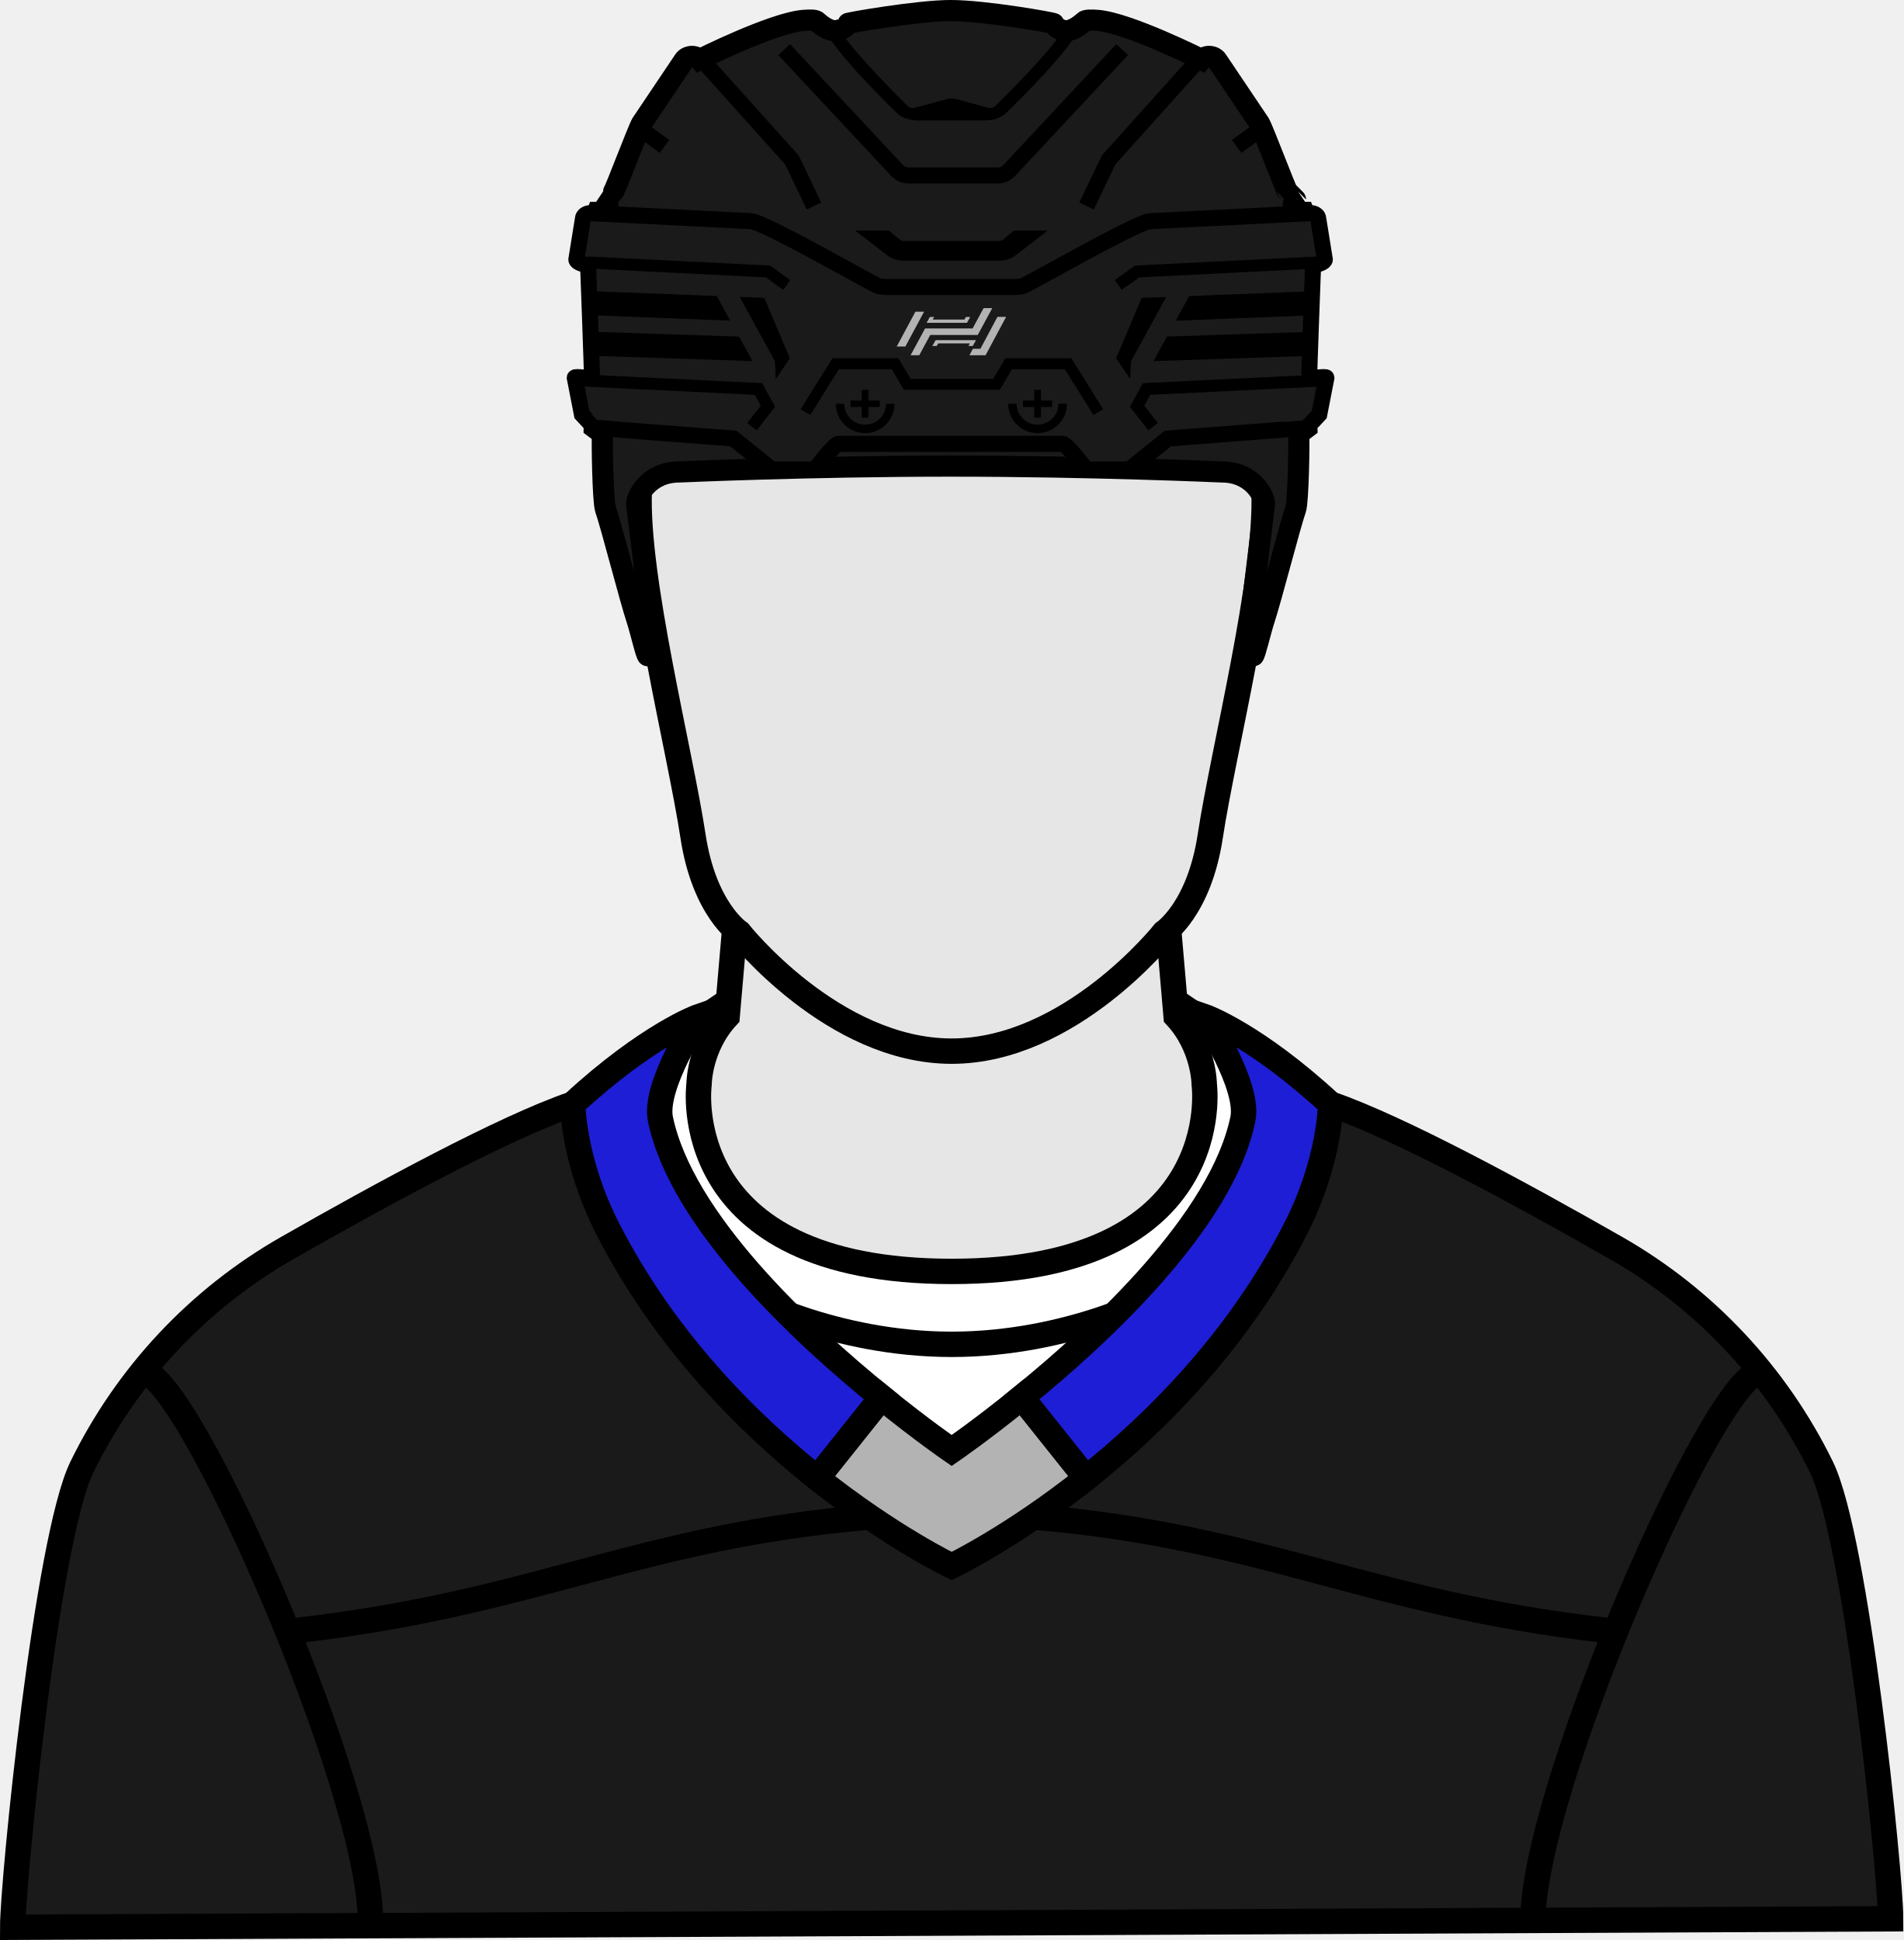
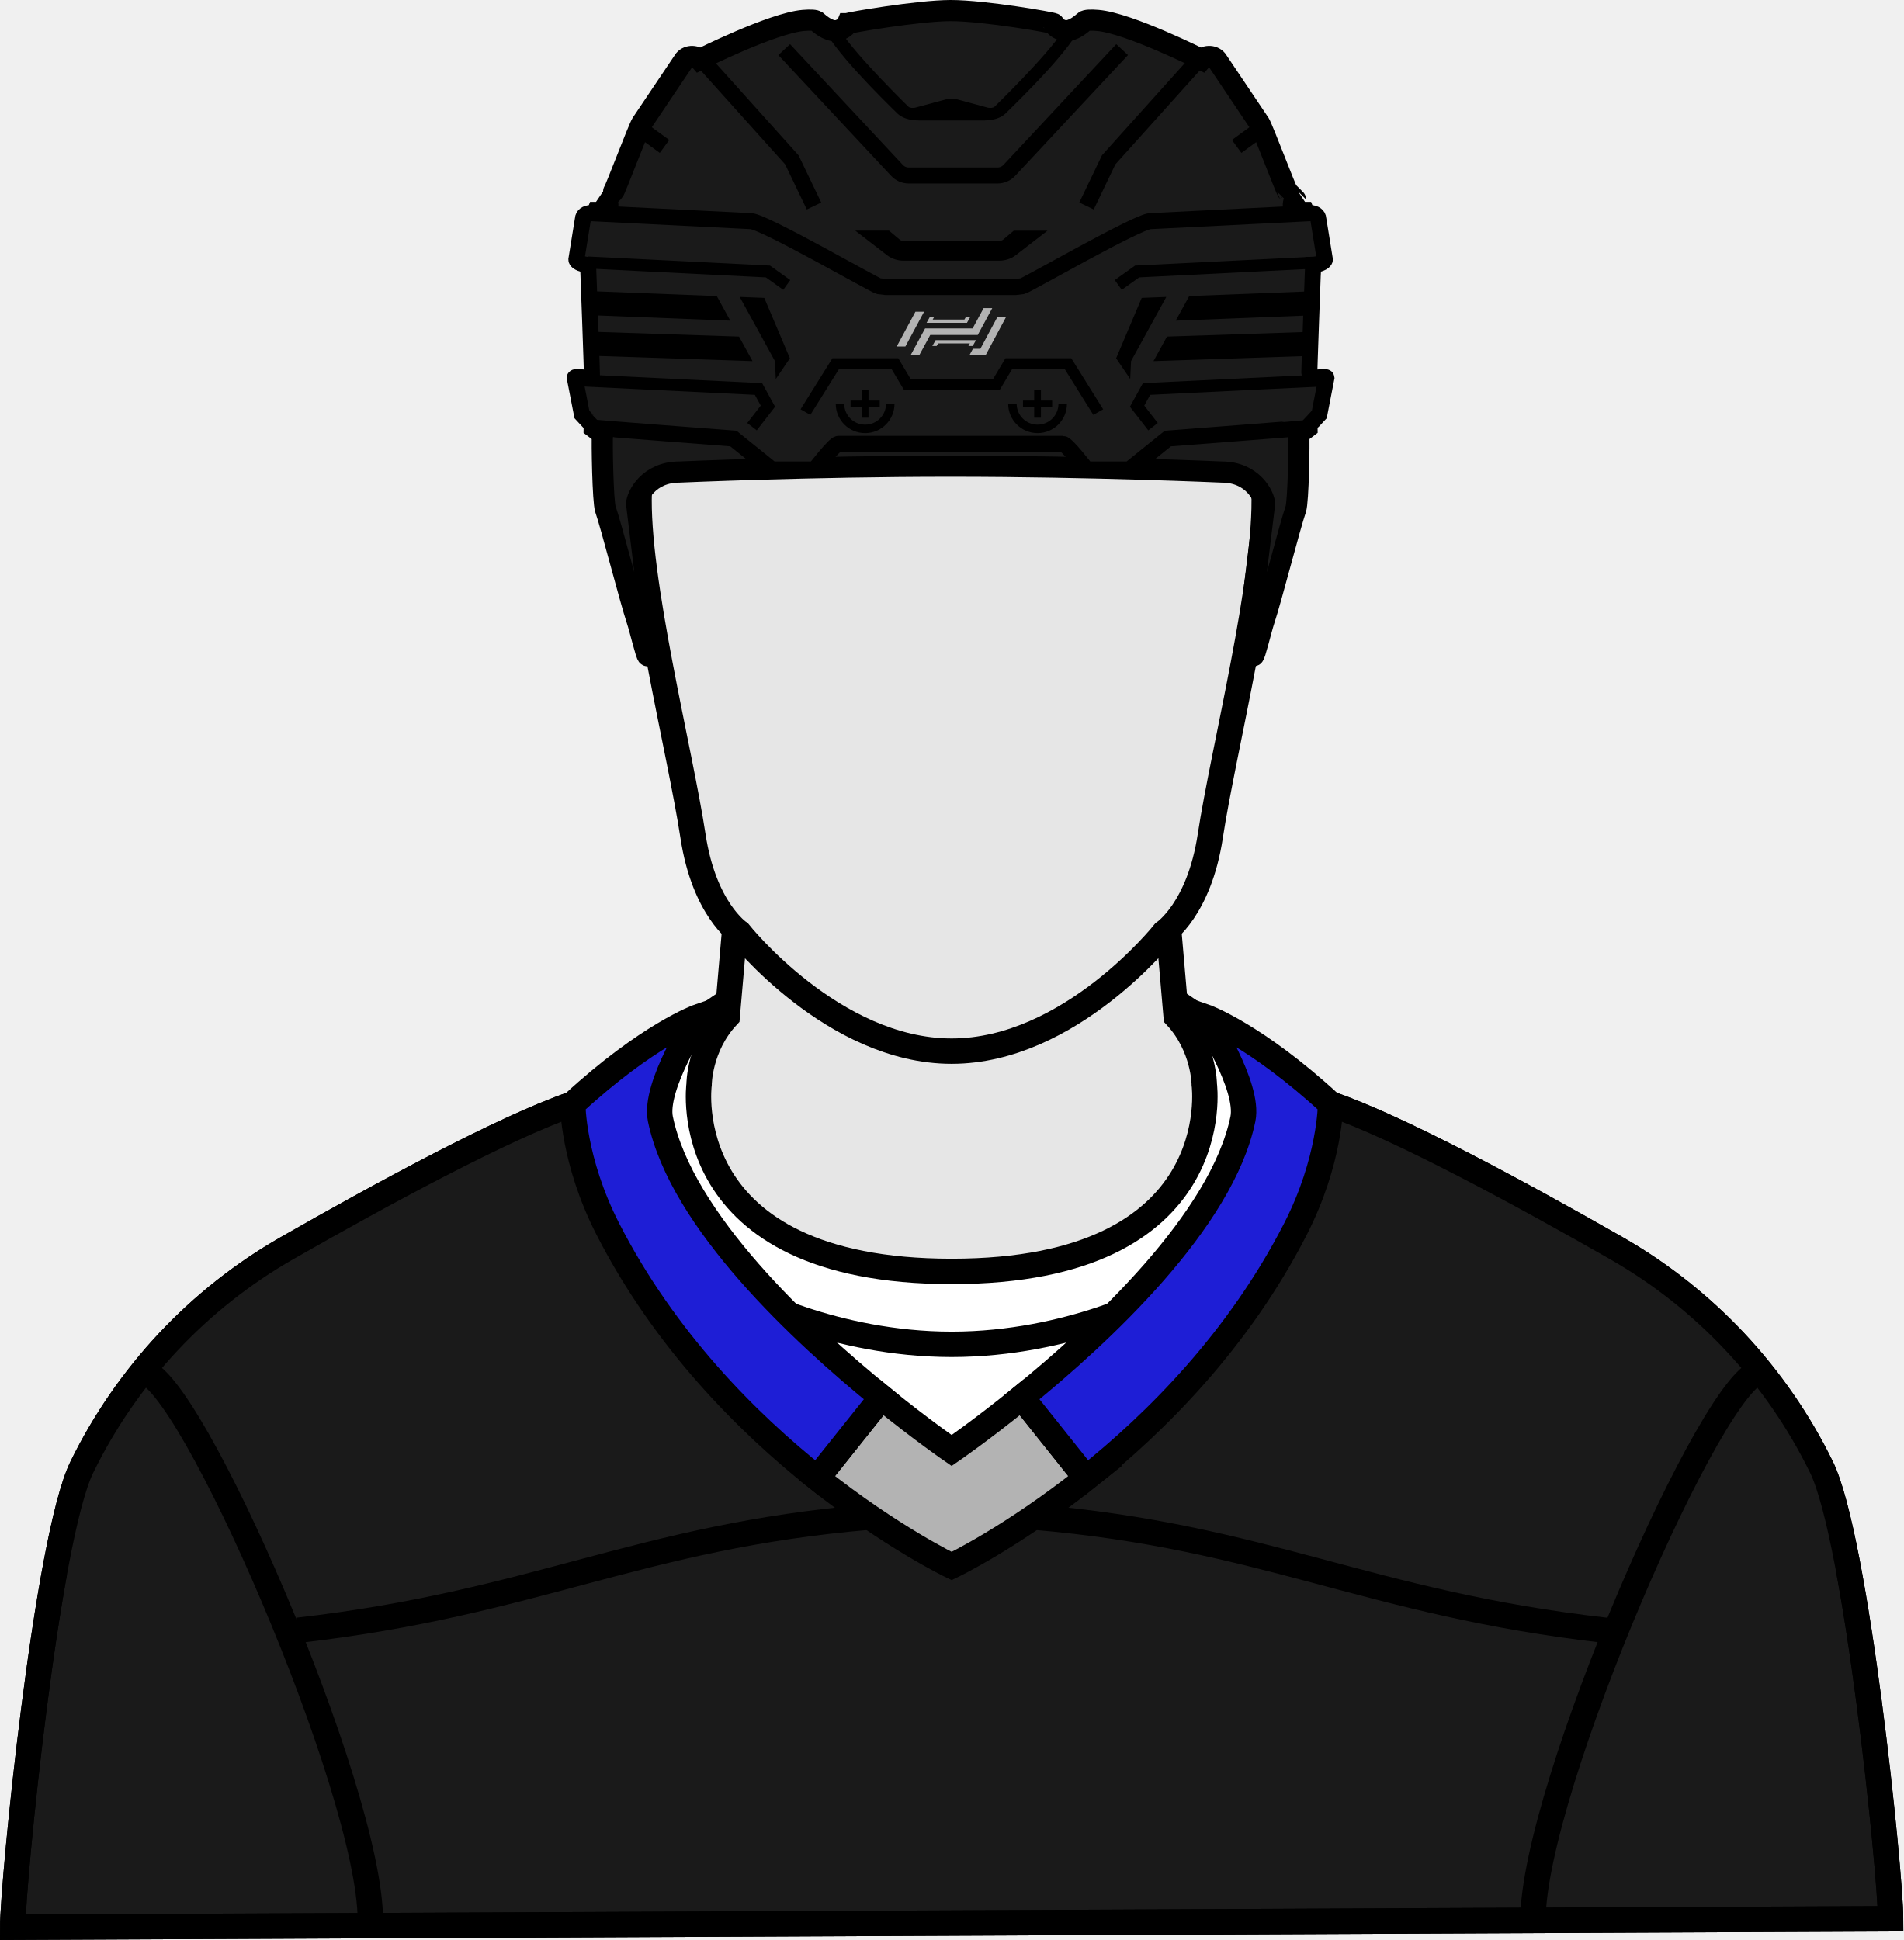
- <svg xmlns="http://www.w3.org/2000/svg" id="Layer_2" data-name="Layer 2" viewBox="0 0 2248.41 2292.33">
+ <svg xmlns="http://www.w3.org/2000/svg" id="Layer_2" data-name="Layer 2" viewBox="0 0 912.17 929.99">
  <defs>
    <style>
-       .cls-1 {
-         fill: #e6e6e6;
-       }
- 
      .cls-1, .cls-2, .cls-3, .cls-4, .cls-5, .cls-6, .cls-7, .cls-8, .cls-9, .cls-10, .cls-11, .cls-12 {
        stroke-miterlimit: 10;
      }

-       .cls-1, .cls-3, .cls-4, .cls-5, .cls-6, .cls-7, .cls-8, .cls-9, .cls-10, .cls-11, .cls-12 {
+       .cls-1, .cls-2, .cls-4, .cls-5, .cls-6, .cls-7, .cls-8, .cls-9, .cls-10, .cls-11, .cls-12 {
        stroke: #000;
      }

-       .cls-1, .cls-3, .cls-4, .cls-7, .cls-10, .cls-12 {
-         stroke-width: 30px;
+       .cls-1, .cls-2, .cls-5, .cls-6, .cls-10, .cls-12 {
+         stroke-width: 12.17px;
      }

-       .cls-2 {
-         stroke: #ff0;
+       .cls-1, .cls-13 {
+         fill: #b3b3b3;
      }

-       .cls-2, .cls-13, .cls-6, .cls-7, .cls-8, .cls-9 {
+       .cls-2, .cls-14, .cls-8, .cls-11 {
+         fill: #1a1a1a;
+       }
+ 
+       .cls-3 {
+         stroke: #ff0;
+         stroke-width: .41px;
+       }
+ 
+       .cls-3, .cls-4, .cls-15, .cls-6, .cls-7, .cls-9 {
        fill: none;
      }

-       .cls-3 {
+       .cls-4 {
+         stroke-width: 4.06px;
+       }
+ 
+       .cls-5 {
        fill: #1e1ed6;
      }

-       .cls-4, .cls-5, .cls-11 {
-         fill: #1a1a1a;
+       .cls-7 {
+         stroke-width: 5.76px;
      }

-       .cls-5 {
-         stroke-width: 25px;
+       .cls-8, .cls-9 {
+         stroke-width: 7.68px;
      }

-       .cls-14, .cls-10 {
-         fill: #b3b3b3;
+       .cls-10 {
+         fill: #e6e6e6;
      }

-       .cls-6 {
-         stroke-width: 10px;
-       }
- 
-       .cls-8 {
-         stroke-width: 14.2px;
-       }
- 
-       .cls-9, .cls-11 {
-         stroke-width: 18.94px;
+       .cls-11 {
+         stroke-width: 10.14px;
      }

      .cls-12 {
        fill: #fff;
      }
+ 
+       .cls-16 {
+         clip-path: url(#clippath);
+       }
    </style>
+     <clipPath id="clippath">
+       <path class="cls-6" d="M637.68,529.24c32.92,11.3,91.77,43.28,136.87,69.05,42.59,24.33,76.84,60.93,98.39,104.99,16.86,34.47,33.15,195.06,33.15,216.53l-900,4.06c0-21.47,16.3-186.12,33.15-220.59,21.55-44.06,55.8-80.66,98.39-104.99,45.1-25.77,103.95-57.75,136.87-69.05l19.71,11.26,54.3,98.54,107.59,87.28,121.07-99.95,42.23-97.13h18.3Z" />
+     </clipPath>
  </defs>
-   <g id="Layer_1-2" data-name="Layer 1">
+   <g id="Layer_2-2" data-name="Layer 2">
    <g id="OLHS">
      <g>
-         <path class="cls-4" d="M1571.82,1304.53c81.15,27.86,226.2,106.69,337.37,170.21,104.97,59.97,189.4,150.19,242.51,258.8,41.55,84.97,81.71,480.8,81.71,533.73l-2218.41,10c0-52.93,40.17-458.76,81.72-543.73,53.11-108.61,137.53-198.83,242.51-258.8,111.17-63.52,256.22-142.35,337.36-170.21l48.58,27.76,133.84,242.89,265.2,215.13,298.42-246.36,104.09-239.42h45.11Z" />
+         <path class="cls-2" d="M637.68,529.24c32.92,11.3,91.77,43.28,136.87,69.05,42.59,24.33,76.84,60.93,98.39,104.99,16.86,34.47,33.15,195.06,33.15,216.53l-900,4.06c0-21.47,16.3-186.12,33.15-220.59,21.55-44.06,55.8-80.66,98.39-104.99,45.1-25.77,103.95-57.75,136.87-69.05l19.71,11.26,54.3,98.54,107.59,87.28,121.07-99.95,42.23-97.13h18.3Z" />
        <g>
-           <path class="cls-7" d="M2080.24,1620.91c-53.67,0-269.35,493.35-269.35,648.36" />
-           <path class="cls-7" d="M1220.86,1792.57c273.48,23.19,394.92,101.84,676.07,133.84" />
-           <path class="cls-7" d="M168.18,1620.91c53.67,0,269.35,493.35,269.35,648.36" />
-           <path class="cls-7" d="M1027.56,1792.57c-273.48,23.19-394.92,101.84-676.07,133.84" />
+           <g class="cls-16">
+             <path class="cls-14" d="M788.82,782.76c-4.09,0-7.96-.35-11.5-1.05-30.08-5.89-65.64-12.88-103.3-23.45-58.93-16.54-125.67-33.29-179.7-38.02h-76.47c-54.03,4.73-120.77,21.47-179.7,38.02-37.65,10.57-73.22,17.56-103.3,23.45-3.54.7-7.41,1.05-11.5,1.05-43,0-121.3-42.26-130.09-47.08l-22.12-12.13,99.93-147.94,221.33-126.27h327.37l221.33,126.27,99.93,147.94-22.12,12.13c-8.79,4.82-87.09,47.08-130.09,47.08Z" />
+           </g>
+           <path class="cls-6" d="M637.68,529.24c32.92,11.3,91.77,43.28,136.87,69.05,42.59,24.33,76.84,60.93,98.39,104.99,16.86,34.47,33.15,195.06,33.15,216.53l-900,4.06c0-21.47,16.3-186.12,33.15-220.59,21.55-44.06,55.8-80.66,98.39-104.99,45.1-25.77,103.95-57.75,136.87-69.05l19.71,11.26,54.3,98.54,107.59,87.28,121.07-99.95,42.23-97.13h18.3Z" />
        </g>
-         <polygon class="cls-12" points="877.85 1530.07 1124.21 1760.81 1370.57 1530.07 877.85 1530.07" />
-         <path class="cls-10" d="M1283.1,1746.61c-87.82,69.88-158.89,103.85-158.89,103.85,0,0-71.08-33.98-158.9-103.85l76.12-95.45c47.79,38.8,82.78,62.81,82.78,62.81,0,0,34.99-24.01,82.77-62.81l76.12,95.45Z" />
-         <path class="cls-2" d="M825.8,1201.02h0" />
-         <path class="cls-2" d="M1422.63,1201.03h-.01" />
-         <path class="cls-12" d="M1387.46,1182.39l25.15,17.1c10.41,7.08,19.23,16.26,25.88,26.94l55.85,89.65-71.7,148.05-52.06,65.93s-106.85,58.41-246.36,58.41c-139.52,0-246.36-58.41-246.36-58.41l-52.06-65.93-71.7-148.05,55.85-89.65c6.66-10.69,15.47-19.86,25.88-26.94l25.15-17.1" />
-         <path class="cls-3" d="M1041.43,1651.16l-76.12,95.45c-82.61-65.72-180.03-163.2-247.08-294.03-41.64-81.26-41.64-148.05-41.64-148.05,88.65-81.77,148.27-103.18,149.2-103.5-.77,1.18-53.72,82.1-45.64,121.19,24.83,120.09,167.63,252.9,261.28,328.94Z" />
-         <path class="cls-3" d="M1571.82,1304.53s0,66.79-41.64,148.05c-67.05,130.84-164.47,228.31-247.08,294.03l-76.12-95.45c93.65-76.03,236.45-208.84,261.28-328.94,8.08-39.09-44.86-120.01-45.63-121.19.93.32,60.54,21.73,149.19,103.5Z" />
-         <path class="cls-1" d="M1379.01,1080.69l10.39,120.33c33.21,35.84,33.21,80.37,33.21,80.37,0,0,30.07,220.92-298.41,220.92-328.48,0-298.41-220.92-298.41-220.92,0,0,0-44.53,33.21-80.37l10.39-120.33" />
-         <path class="cls-1" d="M1124.19,1242.05c140.16,0,251.08-140.17,251.08-140.17,0,0,41.3-27.38,54.44-113.88,15.48-101.9,67.43-304.36,63.51-407.36-2.71-71.4-14.81-227.99-65.7-278.14-56.22-55.4-246.39-87.6-303.33-87.6-56.94,0-247.11,32.2-303.33,87.6-50.89,50.15-62.99,206.74-65.7,278.14-3.92,103,48.03,305.46,63.51,407.36,13.14,86.51,54.44,113.88,54.44,113.88,0,0,110.91,140.17,251.08,140.17Z" />
+         <g>
+           <path class="cls-6" d="M843.95,657.59c-21.77,0-109.27,200.15-109.27,263.04" />
+           <path class="cls-6" d="M495.3,727.24c110.95,9.41,160.22,41.32,274.28,54.3" />
+           <path class="cls-6" d="M68.23,657.59c21.77,0,109.27,200.15,109.27,263.04" />
+           <path class="cls-6" d="M416.88,727.24c-110.95,9.41-160.22,41.32-274.28,54.3" />
+         </g>
+         <polygon class="cls-12" points="356.14 620.74 456.09 714.35 556.04 620.74 356.14 620.74" />
+         <path class="cls-1" d="M520.55,708.59c-35.63,28.35-64.46,42.13-64.46,42.13,0,0-28.84-13.79-64.47-42.13l30.88-38.72c19.39,15.74,33.58,25.48,33.58,25.48,0,0,14.2-9.74,33.58-25.48l30.88,38.72Z" />
+         <path class="cls-3" d="M335.02,487.25h0" />
+         <path class="cls-3" d="M577.16,487.25h0" />
+         <path class="cls-12" d="M562.89,479.69l10.2,6.94c4.22,2.87,7.8,6.6,10.5,10.93l22.66,36.37-29.09,60.06-21.12,26.75s-43.35,23.7-99.95,23.7c-56.6,0-99.95-23.7-99.95-23.7l-21.12-26.75-29.09-60.06,22.66-36.37c2.7-4.34,6.28-8.06,10.5-10.93l10.2-6.94" />
+         <path class="cls-5" d="M422.5,669.87l-30.88,38.72c-33.51-26.66-73.04-66.21-100.24-119.29-16.89-32.97-16.89-60.06-16.89-60.06,35.96-33.17,60.15-41.86,60.53-41.99-.31.48-21.79,33.31-18.52,49.17,10.07,48.72,68.01,102.6,106,133.45Z" />
+         <path class="cls-5" d="M637.68,529.24s0,27.1-16.89,60.06c-27.2,53.08-66.72,92.62-100.24,119.29l-30.88-38.72c37.99-30.84,95.93-84.73,106-133.45,3.28-15.86-18.2-48.69-18.51-49.17.38.13,24.56,8.82,60.53,41.99Z" />
+         <path class="cls-10" d="M559.46,438.43l4.22,48.82c13.47,14.54,13.48,32.61,13.48,32.61,0,0,12.2,89.62-121.06,89.62-133.26,0-121.06-89.62-121.06-89.62,0,0,0-18.07,13.48-32.61l4.22-48.82" />
+         <path class="cls-10" d="M456.08,503.89c56.86,0,101.86-56.86,101.86-56.86,0,0,16.76-11.11,22.09-46.2,6.28-41.34,27.36-123.48,25.77-165.26-1.1-28.97-6.01-92.49-26.66-112.84-22.81-22.48-99.96-35.54-123.06-35.54-23.1,0-100.25,13.06-123.06,35.54-20.65,20.35-25.55,83.88-26.66,112.84-1.59,41.78,19.49,123.92,25.77,165.26,5.33,35.1,22.09,46.2,22.09,46.2,0,0,45,56.86,101.86,56.86Z" />
      </g>
      <g>
-         <path class="cls-5" d="M1001.03,27.96c-1.17,2.92-4.02,5.52-9.63,7.58-.28.12-.61.24-.89.32-4.16,1.18-8.65.28-13.18-1.93-.51-.24-.98-.51-1.5-.79-.47-.2-.89-.47-1.35-.75-.47-.28-.94-.55-1.4-.87-.47-.28-.89-.59-1.36-.91-.42-.28-.79-.55-1.21-.87-.51-.36-1.03-.75-1.5-1.14-.47-.36-.93-.71-1.36-1.07-.89-.71-1.78-1.46-2.66-2.25v-.08c-1.73-1.54-7.52-1.78-15.8-1.1-36.78,3.08-122.88,46.32-122.88,46.32-4.86-5.56-14.91-4.81-18.55,1.34l-49.87,74.23c-4.11,6.95-31.08,78.5-32.9,80.2,0,0-9.47,9.47-9.47,9.51.33.39,2.15,2.84,2.38,4.06,1.96,10.93-10.75,11.25-12.24,11.25,0,0-17.35,44.76-12.77,44.76h4.38s6.28,127.44,6,130.64l-1.32,78.88,9.77,7.38c-.75,9.17.45,80.31,3.56,89.01,6.38,17.85,29.25,107.11,37.28,131.1,3.56,10.65,11.18,43.02,12.61,41.99l.47-.36c4.35-3.08,6.82-7.58,6.73-12.31l-20.29-166.99c.33-8.92,14.05-37.45,50.55-37.45,0,0,154.13-6.91,318.96-6.91h.76s0,0,0,0h.76s.19,0,.19,0h-3.23s.19,0,.19,0h1.52-.37s.19,0,.19,0h.57s0,0,0,0h.19s0,0,0,0h.76s-3.23,0-3.23,0h.19s.57,0,.57,0h.19s0,0,0,0h.57s.19,0,.19,0h2.67s.19,0,.19,0h.57s0,0,0,0h.76s.19,0,.19,0h-3.23s.19,0,.19,0h1.52-.37s.19,0,.19,0h.57s0,0,0,0h.19s0,0,0,0h.76s-3.23,0-3.23,0h.19s.57,0,.57,0h.19s0,0,0,0h.57s.19,0,.19,0c164.83,0,318.96,6.91,318.96,6.91,36.5,0,50.23,28.53,50.55,37.45l-20.29,166.99c-.09,4.74,2.38,9.23,6.73,12.31l.47.36c1.43,1.03,9.05-31.34,12.61-41.99,8.03-23.99,30.9-113.25,37.28-131.1,3.11-8.71,4.31-79.84,3.56-89.01l9.77-7.38-1.32-78.88c-.28-3.2,6-130.65,6-130.65h4.38c4.58,0-12.77-44.76-12.77-44.76-1.5,0-14.21-.32-12.24-11.25.23-1.22,2.06-3.67,2.38-4.06,0-.04-9.47-9.51-9.47-9.51-1.82-1.7-28.79-73.26-32.9-80.2l-49.87-74.23c-3.65-6.16-13.69-6.91-18.55-1.34,0,0-86.1-43.24-122.88-46.32-8.27-.67-14.07-.43-15.8,1.1v.08c-.89.79-1.78,1.54-2.66,2.25-.42.36-.89.71-1.36,1.07-.47.39-.98.79-1.5,1.14-.42.32-.79.59-1.21.87-.47.32-.89.63-1.36.91-.47.32-.93.59-1.4.87-.47.28-.89.55-1.35.75-.51.28-.98.55-1.5.79-4.53,2.21-9.02,3.12-13.18,1.93-.28-.08-.61-.2-.89-.32-5.61-2.05-8.46-4.66-9.63-7.58-.42-1.07-81.27-15.46-121.91-15.46-37.96,0-121.49,14.39-121.91,15.46Z" />
-         <path class="cls-11" d="M990.27,524.5c-4.55,0-27.65,30.22-27.65,30.22h-50.9l-45.38-36.55s-163.57-12.49-164.37-12.88c-.29-.11-14.54-15.56-14.54-15.56l-8.47-43.46c.22-2.12,19.05,1.57,20.29-.32.44-.73-4.54-132.91-4.54-132.91-4.6,0-13.86-2.85-13.86-6.36l7.76-48.13c0-3.7,3.92-6.7,8.76-6.7l189.56,9.47c14.6,0,145.6,75.55,151.08,76.84l8.39,1h153.1s8.39-1,8.39-1c5.47-1.28,136.48-76.84,151.08-76.84l189.56-9.47c4.84,0,8.76,3,8.76,6.7l7.76,48.13c0,3.52-9.27,6.36-13.86,6.36,0,0-4.98,132.18-4.54,132.91,1.24,1.9,20.07-1.8,20.29.32l-8.47,43.46s-14.25,15.45-14.54,15.56c-.8.39-164.37,12.88-164.37,12.88l-45.38,36.55h-50.9s-23.11-30.22-27.65-30.22h-265.34Z" />
+         <path class="cls-11" d="M406.11,11.34c-.47,1.18-1.63,2.24-3.91,3.07-.11.05-.25.1-.36.13-1.69.48-3.51.11-5.35-.78-.21-.1-.4-.21-.61-.32-.19-.08-.36-.19-.55-.3-.19-.11-.38-.22-.57-.35-.19-.11-.36-.24-.55-.37-.17-.11-.32-.22-.49-.35-.21-.14-.42-.3-.61-.46-.19-.14-.38-.29-.55-.43-.36-.29-.72-.59-1.08-.91v-.03c-.7-.62-3.05-.72-6.41-.45-14.92,1.25-49.85,18.79-49.85,18.79-1.97-2.26-6.05-1.95-7.53.54l-20.23,30.12c-1.67,2.82-12.61,31.85-13.35,32.54,0,0-3.84,3.84-3.84,3.86.13.16.87,1.15.97,1.65.8,4.43-4.36,4.56-4.97,4.56,0,0-7.04,18.16-5.18,18.16h1.78s2.55,51.7,2.43,53l-.53,32,3.96,3c-.31,3.72.18,32.58,1.44,36.11,2.59,7.24,11.87,43.45,15.12,53.19,1.45,4.32,4.53,17.45,5.12,17.04l.19-.14c1.76-1.25,2.77-3.07,2.73-4.99l-8.23-67.75c.13-3.62,5.7-15.19,20.51-15.19,0,0,62.53-2.8,129.4-2.8h.31s0,0,0,0h.31s.08,0,.08,0h-1.31s.08,0,.08,0h.62-.15s.08,0,.08,0h.23s0,0,0,0h.08s0,0,0,0h.31s-1.31,0-1.31,0h.08s.23,0,.23,0h.08s0,0,0,0h.23s.08,0,.08,0h1.08s.08,0,.08,0h.23s0,0,0,0h.31s.08,0,.08,0h-1.31s.08,0,.08,0h.62-.15s.08,0,.08,0h.23s0,0,0,0h.08s0,0,0,0h.31s-1.31,0-1.31,0h.08s.23,0,.23,0h.08s0,0,0,0h.23s.08,0,.08,0c66.87,0,129.4,2.8,129.4,2.8,14.81,0,20.38,11.58,20.51,15.19l-8.23,67.75c-.04,1.92.97,3.75,2.73,4.99l.19.14c.58.42,3.67-12.71,5.12-17.04,3.26-9.73,12.54-45.95,15.12-53.19,1.26-3.53,1.75-32.39,1.44-36.11l3.96-3-.53-32c-.11-1.3,2.43-53,2.43-53h1.78c1.86,0-5.18-18.16-5.18-18.16-.61,0-5.76-.13-4.97-4.56.09-.5.83-1.49.97-1.65,0-.02-3.84-3.86-3.84-3.86-.74-.69-11.68-29.72-13.35-32.54l-20.23-30.12c-1.48-2.5-5.56-2.8-7.53-.54,0,0-34.93-17.54-49.85-18.79-3.36-.27-5.71-.18-6.41.45v.03c-.36.32-.72.62-1.08.91-.17.14-.36.29-.55.43-.19.16-.4.32-.61.46-.17.13-.32.24-.49.35-.19.13-.36.26-.55.37-.19.13-.38.24-.57.35-.19.11-.36.22-.55.3-.21.11-.4.22-.61.32-1.84.9-3.66,1.26-5.35.78-.11-.03-.25-.08-.36-.13-2.28-.83-3.43-1.89-3.91-3.07-.17-.43-32.97-6.27-49.46-6.27-15.4,0-49.29,5.84-49.46,6.27Z" />
+         <path class="cls-8" d="M401.75,212.79c-1.84,0-11.22,12.26-11.22,12.26h-20.65l-18.41-14.83s-66.36-5.07-66.68-5.23c-.12-.05-5.9-6.31-5.9-6.31l-3.43-17.63c.09-.86,7.73.64,8.23-.13.18-.29-1.84-53.92-1.84-53.92-1.86,0-5.62-1.15-5.62-2.58l3.15-19.53c0-1.5,1.59-2.72,3.55-2.72l76.91,3.84c5.92,0,59.07,30.65,61.29,31.17l3.4.41h62.11s3.4-.41,3.4-.41c2.22-.52,55.37-31.17,61.29-31.17l76.91-3.84c1.96,0,3.55,1.22,3.55,2.72l3.15,19.53c0,1.43-3.76,2.58-5.62,2.58,0,0-2.02,53.63-1.84,53.92.5.77,8.14-.73,8.23.13l-3.43,17.63s-5.78,6.27-5.9,6.31c-.33.16-66.68,5.23-66.68,5.23l-18.41,14.83h-20.65s-9.37-12.26-11.22-12.26h-107.65Z" />
        <g id="Logos">
          <g id="White">
-             <polygon class="cls-14" points="1069.55 409.45 1091.62 368.32 1081.4 368.32 1059.32 409.45 1069.55 409.45" />
-             <polygon class="cls-14" points="1178.31 374.44 1158.16 412.11 1149.34 412.11 1145.2 419.78 1164.28 419.78 1188.54 374.44 1178.31 374.44" />
-             <polygon class="cls-14" points="1172.17 364.1 1161.94 364.1 1148.96 388.1 1092.83 388.1 1075.69 419.78 1085.92 419.78 1098.92 395.78 1155.03 395.78 1155.04 395.78 1172.17 364.1" />
-             <polygon class="cls-14" points="1106.5 408.84 1108.3 405.76 1145.79 405.76 1143.98 408.84 1149.1 408.84 1152.97 401.92 1105.25 401.92 1101.38 408.84 1106.5 408.84" />
-             <polygon class="cls-14" points="1141.06 374.53 1139.25 377.61 1101.77 377.61 1103.57 374.53 1098.45 374.53 1094.59 381.45 1142.3 381.45 1146.17 374.53 1141.06 374.53" />
+             <polygon class="cls-13" points="433.91 166.11 442.87 149.43 438.72 149.43 429.76 166.11 433.91 166.11" />
+             <polygon class="cls-13" points="478.04 151.91 469.86 167.19 466.28 167.19 464.6 170.3 472.35 170.3 482.19 151.91 478.04 151.91" />
+             <polygon class="cls-13" points="475.54 147.71 471.4 147.71 466.13 157.45 443.36 157.45 436.4 170.3 440.55 170.3 445.83 160.57 468.59 160.57 468.59 160.57 475.54 147.71" />
+             <polygon class="cls-13" points="448.9 165.86 449.63 164.61 464.84 164.61 464.11 165.86 466.18 165.86 467.75 163.06 448.4 163.06 446.83 165.86 448.9 165.86" />
+             <polygon class="cls-13" points="462.92 151.95 462.19 153.2 446.98 153.2 447.71 151.95 445.64 151.95 444.07 154.75 463.43 154.75 465 151.95 462.92 151.95" />
          </g>
        </g>
-         <path d="M1124.28,142.25h39.3c9.91,0,19.1-3.06,24.24-8.11,18.44-18.09,78.95-76.9,90.59-106.62,0,0-18.79,2.92-22.44,8.59-19.45,30.27-81.07,89.95-81.07,89.95-1.96,1.76-5.52,1.6-7.83,1.2l-36.55-9.89c-1.98-.62-4.06-.93-6.14-.95h-.76c-2.08.02-4.16.33-6.14.95l-36.55,9.89c-2.32.4-5.87.55-7.83-1.2,0,0-61.25-59.62-80.51-89.83-3.59-5.63-22.35-8.51-22.35-8.51,11.63,29.72,71.49,88.33,89.93,106.42,5.14,5.04,14.32,8.11,24.24,8.11h39.3" />
-         <path d="M1084.98,142.25h78.61s-2.37-5.23-2.37-5.23c-.39-.67-28.27-8.09-35.04-9.57-1.01-.22-2.02-.22-3.04,0-6.86,1.47-35.43,8.74-35.78,9.57l-2.37,5.23Z" />
-         <path class="cls-13" d="M1430.47,66.79s5.23.54,7.84,4.95l-155.87,106.45c24.31-45.24,99.76-101.14,112.75-113.9,1.05-1.03,2.63-1.52,4.22-1.31l31.06,3.82Z" />
-         <path class="cls-13" d="M818.26,66.79s-5.23.54-7.84,4.95l155.87,106.45c-24.31-45.24-99.76-101.14-112.75-113.9-1.05-1.03-2.63-1.52-4.22-1.31l-31.06,3.82Z" />
-         <path d="M1197.62,272.54l-12.86,10.85c-1.18.86-2.64,1.34-4.13,1.34h-113.38c-1.49,0-2.96-.48-4.14-1.34l-12.86-10.85h-39.91l37.92,29.27c5.41,3.98,12.15,6.18,18.98,6.18h113.38c6.83,0,13.57-2.19,18.98-6.17l37.92-29.28h-39.91Z" />
-         <polygon points="1039.24 473.28 1025.99 473.28 1025.99 460.61 1018.03 460.61 1018.03 473.28 1004.78 473.28 1004.78 480.88 1018.03 480.88 1018.03 493.55 1025.99 493.55 1025.99 480.88 1039.24 480.88 1039.24 473.28" />
-         <polygon points="1242.93 473.28 1229.67 473.28 1229.67 460.61 1221.72 460.61 1221.72 473.28 1208.46 473.28 1208.46 480.88 1221.72 480.88 1221.72 493.55 1229.67 493.55 1229.67 480.88 1242.93 480.88 1242.93 473.28" />
-         <path d="M1291.59,490.23l-33.71-53.98h-62.3l-14.51,24.37h-113.25l-14.51-24.37h-62.3l-33.71,53.98-11.59-6.61,37.64-60.28h77.81l14.51,24.37h97.55l14.51-24.37h77.81l37.64,60.28-11.59,6.61Z" />
+         <path d="M456.12,57.71h15.95c4.02,0,7.75-1.24,9.83-3.29,7.48-7.34,32.03-31.2,36.75-43.26,0,0-7.62,1.19-9.1,3.49-7.89,12.28-32.89,36.49-32.89,36.49-.8.71-2.24.65-3.18.49l-14.83-4.01c-.8-.25-1.65-.38-2.49-.38h-.31c-.84,0-1.69.13-2.49.38l-14.83,4.01c-.94.16-2.38.22-3.18-.49,0,0-24.85-24.19-32.66-36.44-1.46-2.28-9.07-3.45-9.07-3.45,4.72,12.06,29,35.83,36.48,43.17,2.09,2.05,5.81,3.29,9.83,3.29h15.95" />
+         <path d="M440.17,57.71h31.89s-.96-2.12-.96-2.12c-.16-.27-11.47-3.28-14.22-3.88-.41-.09-.82-.09-1.23,0-2.78.6-14.38,3.54-14.52,3.88l-.96,2.12Z" />
+         <path class="cls-15" d="M580.33,27.1s2.12.22,3.18,2.01l-63.23,43.19c9.86-18.35,40.47-41.03,45.74-46.21.43-.42,1.07-.61,1.71-.53l12.6,1.55Z" />
+         <path class="cls-15" d="M331.96,27.1s-2.12.22-3.18,2.01l63.23,43.19c-9.86-18.35-40.47-41.03-45.74-46.21-.43-.42-1.07-.61-1.71-.53l-12.6,1.55Z" />
+         <path d="M485.87,110.57l-5.22,4.4c-.48.35-1.07.54-1.68.54h-46c-.6,0-1.2-.19-1.68-.55l-5.22-4.4h-16.19l15.38,11.88c2.2,1.62,4.93,2.51,7.7,2.51h46c2.77,0,5.51-.89,7.7-2.5l15.38-11.88h-16.19Z" />
+         <polygon points="421.62 192.01 416.24 192.01 416.24 186.87 413.01 186.87 413.01 192.01 407.63 192.01 407.63 195.09 413.01 195.09 413.01 200.23 416.24 200.23 416.24 195.09 421.62 195.09 421.62 192.01" />
+         <polygon points="504.25 192.01 498.87 192.01 498.87 186.87 495.65 186.87 495.65 192.01 490.27 192.01 490.27 195.09 495.65 195.09 495.65 200.23 498.87 200.23 498.87 195.09 504.25 195.09 504.25 192.01" />
+         <path d="M523.99,198.88l-13.68-21.9h-25.27l-5.89,9.89h-45.94l-5.89-9.89h-25.27l-13.68,21.9-4.7-2.68,15.27-24.45h31.57l5.89,9.89h39.57l5.89-9.89h31.57l15.27,24.45-4.7,2.68Z" />
        <g>
-           <polyline class="cls-9" points="828.99 70.41 935.4 188.82 961.6 243.42" />
-           <polyline class="cls-9" points="1416.14 70.41 1309.73 188.82 1283.53 243.42" />
-           <path class="cls-9" d="M926.37,58.61l133.29,142.75c3.58,3.82,8.58,5.98,13.81,5.98h105.03c5.23,0,10.23-2.17,13.81-5.98l133.29-142.75" />
+           <polyline class="cls-9" points="336.32 28.56 379.49 76.6 390.12 98.75" />
+           <polyline class="cls-9" points="574.52 28.56 531.35 76.6 520.72 98.75" />
+           <path class="cls-9" d="M375.83,23.78l54.07,57.91c1.45,1.55,3.48,2.43,5.6,2.43h42.61c2.12,0,4.15-.88,5.6-2.43l54.07-57.91" />
        </g>
-         <line class="cls-9" x1="747.87" y1="145.98" x2="784.99" y2="173.03" />
-         <line class="cls-9" x1="1498.01" y1="145.98" x2="1460.89" y2="173.03" />
-         <polyline class="cls-8" points="694.7 310.19 907.16 320.78 929.43 336.71" />
-         <polyline class="cls-8" points="678.96 449.1 896.02 459.63 907.16 479.92 888.35 504.18" />
-         <polyline class="cls-8" points="1555.75 310.19 1343.29 320.78 1321.02 336.71" />
-         <polyline class="cls-8" points="1571.49 449.1 1354.43 459.63 1343.29 479.92 1362.1 504.18" />
-         <polygon points="888.95 426.69 697.82 420.32 698.82 391.94 873.04 397.71 888.95 426.69" />
-         <polygon points="862.71 378.89 697.73 372.43 698.91 344.04 846.74 349.8 862.71 378.89" />
-         <polygon points="933.11 423.34 902.85 351.99 873.83 350.86 915.46 426.69 916.45 447.84 933.11 423.34" />
-         <polygon points="1362.64 426.69 1553.78 420.32 1552.78 391.94 1378.56 397.71 1362.64 426.69" />
-         <polygon points="1388.89 378.89 1553.87 372.43 1552.69 344.04 1404.86 349.8 1388.89 378.89" />
-         <polygon points="1318.49 423.34 1348.75 351.99 1377.77 350.86 1336.13 426.69 1335.15 447.84 1318.49 423.34" />
+         <line class="cls-9" x1="303.41" y1="59.22" x2="318.47" y2="70.2" />
+         <line class="cls-9" x1="607.74" y1="59.22" x2="592.68" y2="70.2" />
+         <polyline class="cls-7" points="281.84 125.84 368.03 130.14 377.06 136.6" />
+         <polyline class="cls-7" points="275.45 182.2 363.51 186.47 368.03 194.7 360.4 204.54" />
+         <polyline class="cls-7" points="631.16 125.84 544.97 130.14 535.93 136.6" />
+         <polyline class="cls-7" points="637.55 182.2 549.49 186.47 544.97 194.7 552.6 204.54" />
+         <polygon points="360.65 173.11 283.1 170.52 283.51 159.01 354.19 161.35 360.65 173.11" />
+         <polygon points="350 153.72 283.07 151.09 283.55 139.58 343.52 141.91 350 153.72" />
+         <polygon points="378.56 171.75 366.28 142.8 354.51 142.34 371.4 173.11 371.8 181.69 378.56 171.75" />
+         <polygon points="552.82 173.11 630.36 170.52 629.96 159.01 559.28 161.35 552.82 173.11" />
+         <polygon points="563.47 153.72 630.4 151.09 629.92 139.58 569.95 141.91 563.47 153.72" />
+         <polygon points="534.91 171.75 547.18 142.8 558.96 142.34 542.06 173.11 541.66 181.69 534.91 171.75" />
        <g>
-           <path class="cls-6" d="M992.31,477.08c0,16.4,13.3,29.7,29.7,29.7s29.7-13.3,29.7-29.7" />
-           <path class="cls-6" d="M1255.4,477.08c0,16.4-13.3,29.7-29.7,29.7s-29.7-13.3-29.7-29.7" />
+           <path class="cls-4" d="M402.57,193.55c0,6.65,5.39,12.05,12.05,12.05s12.05-5.39,12.05-12.05" />
+           <path class="cls-4" d="M509.31,193.55c0,6.65-5.39,12.05-12.05,12.05-6.65,0-12.05-5.39-12.05-12.05" />
        </g>
      </g>
    </g>
  </g>
</svg>
